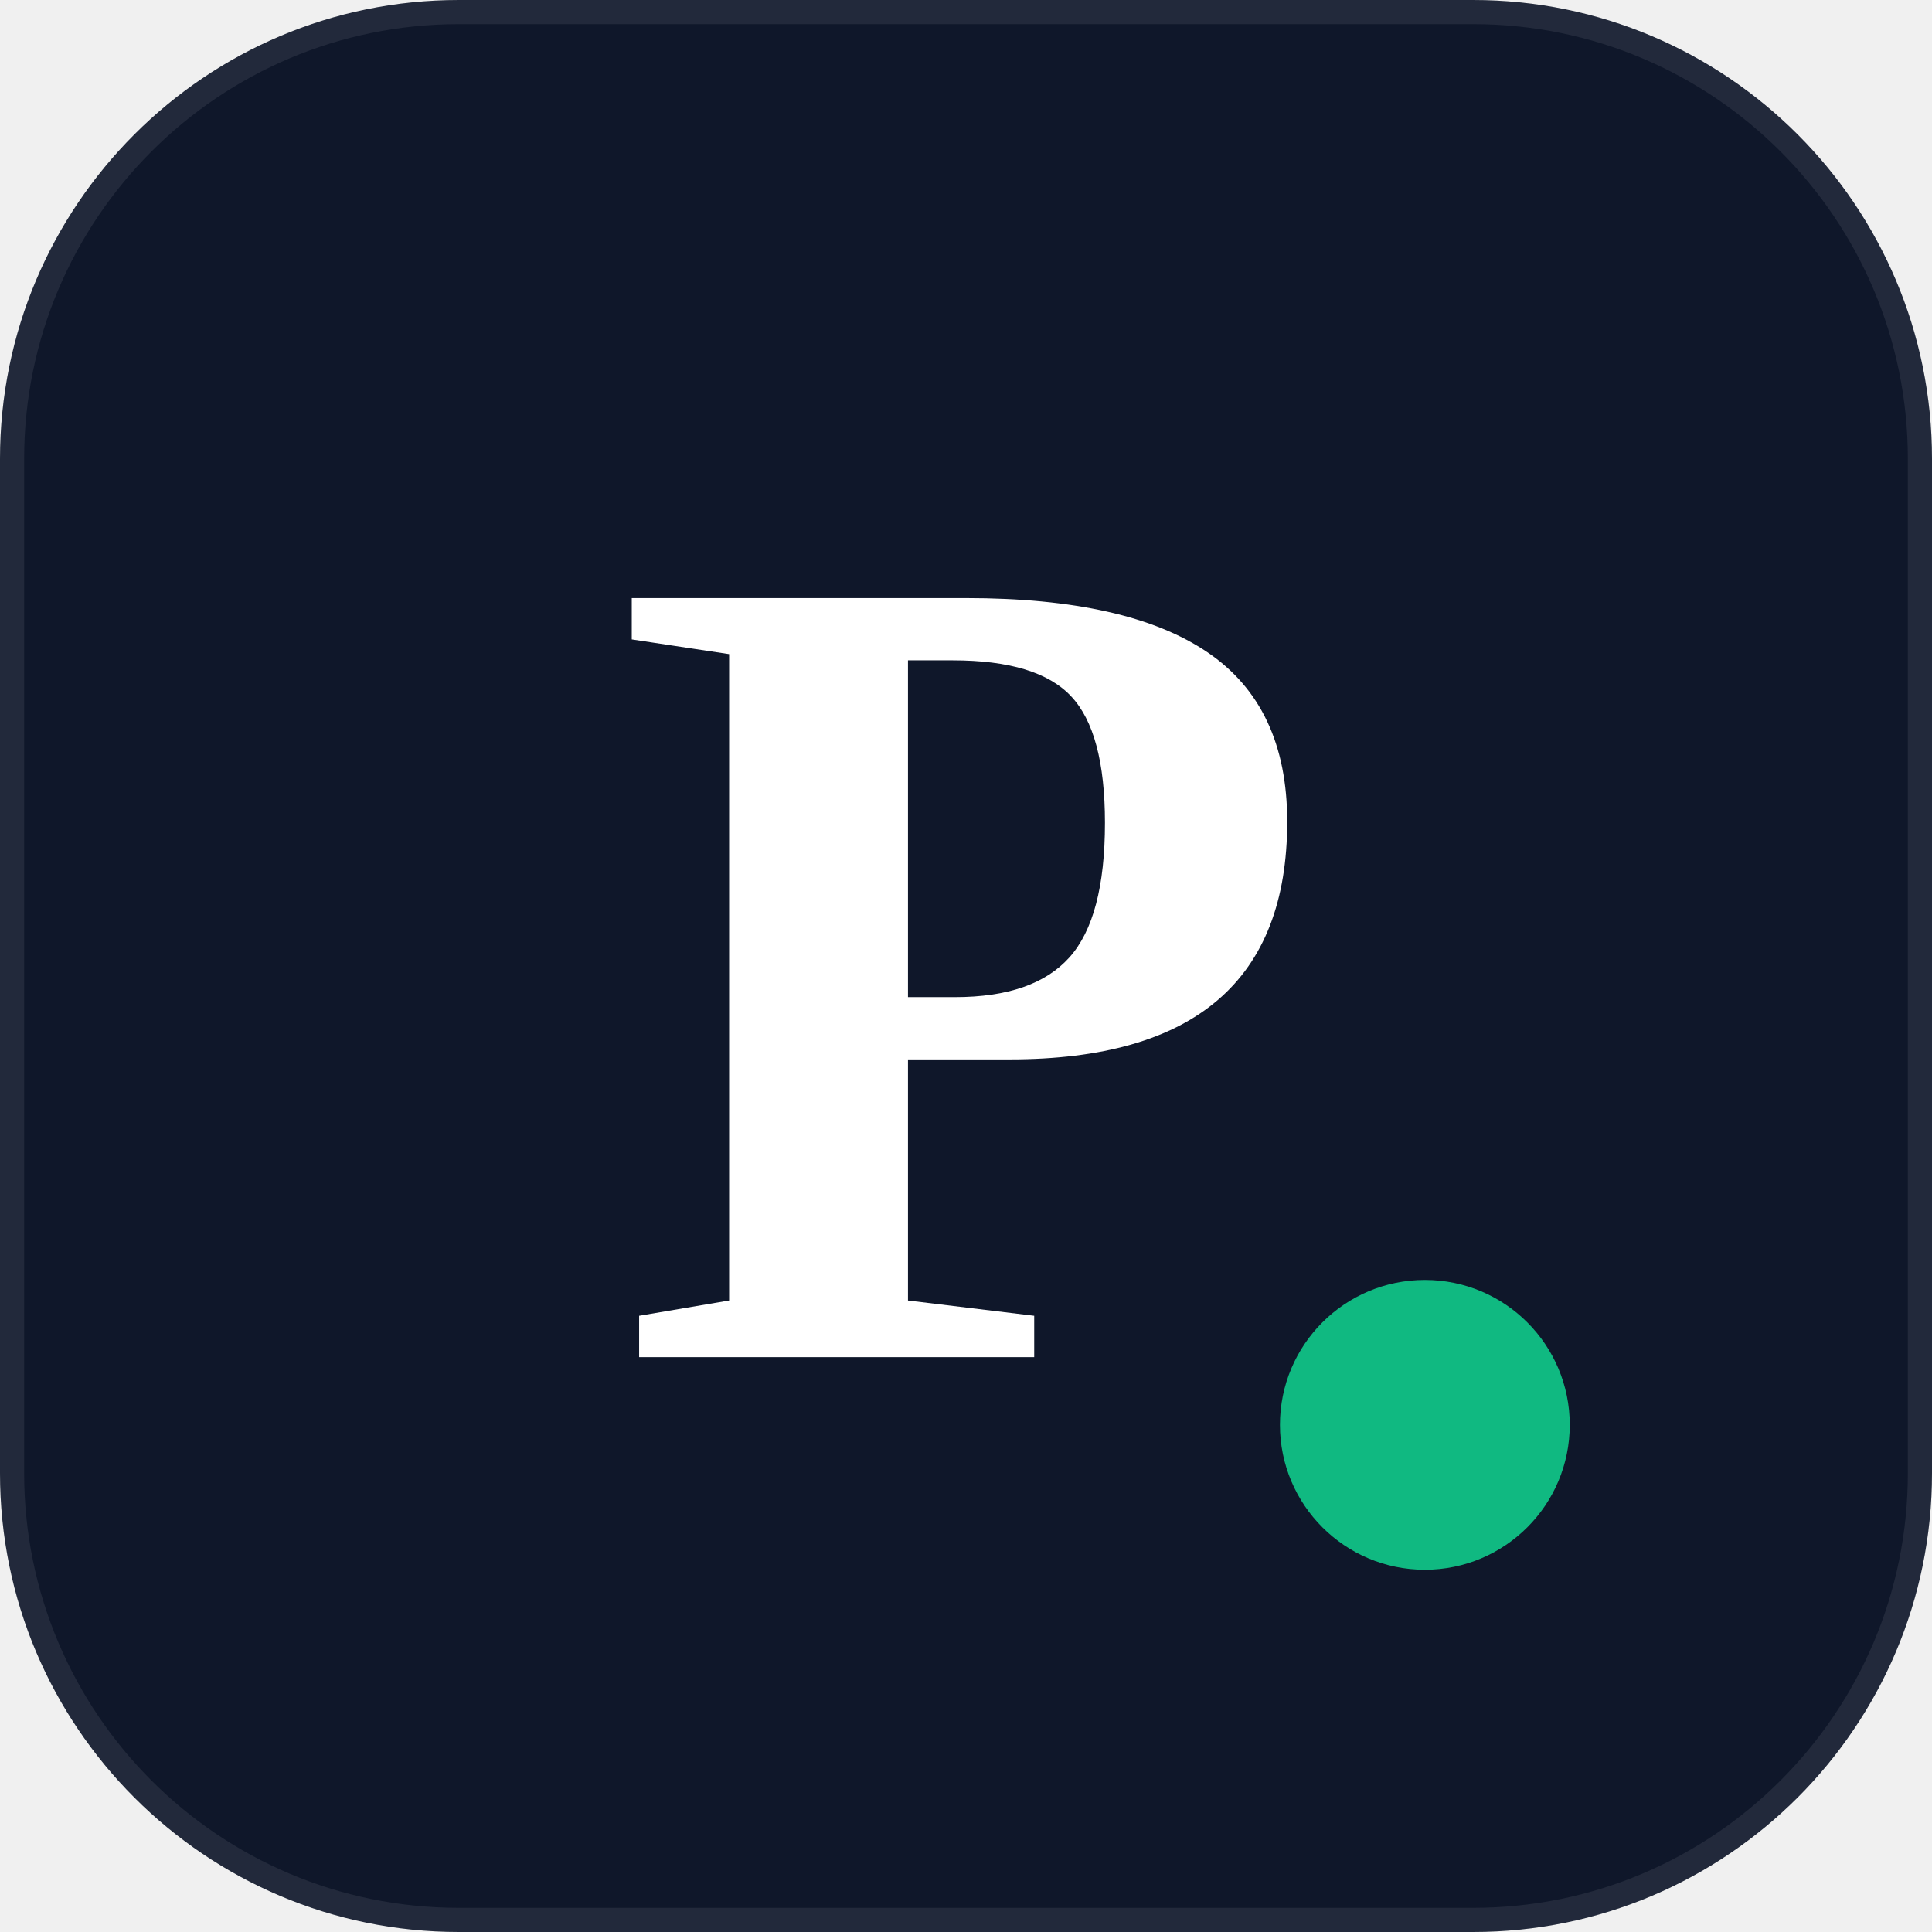
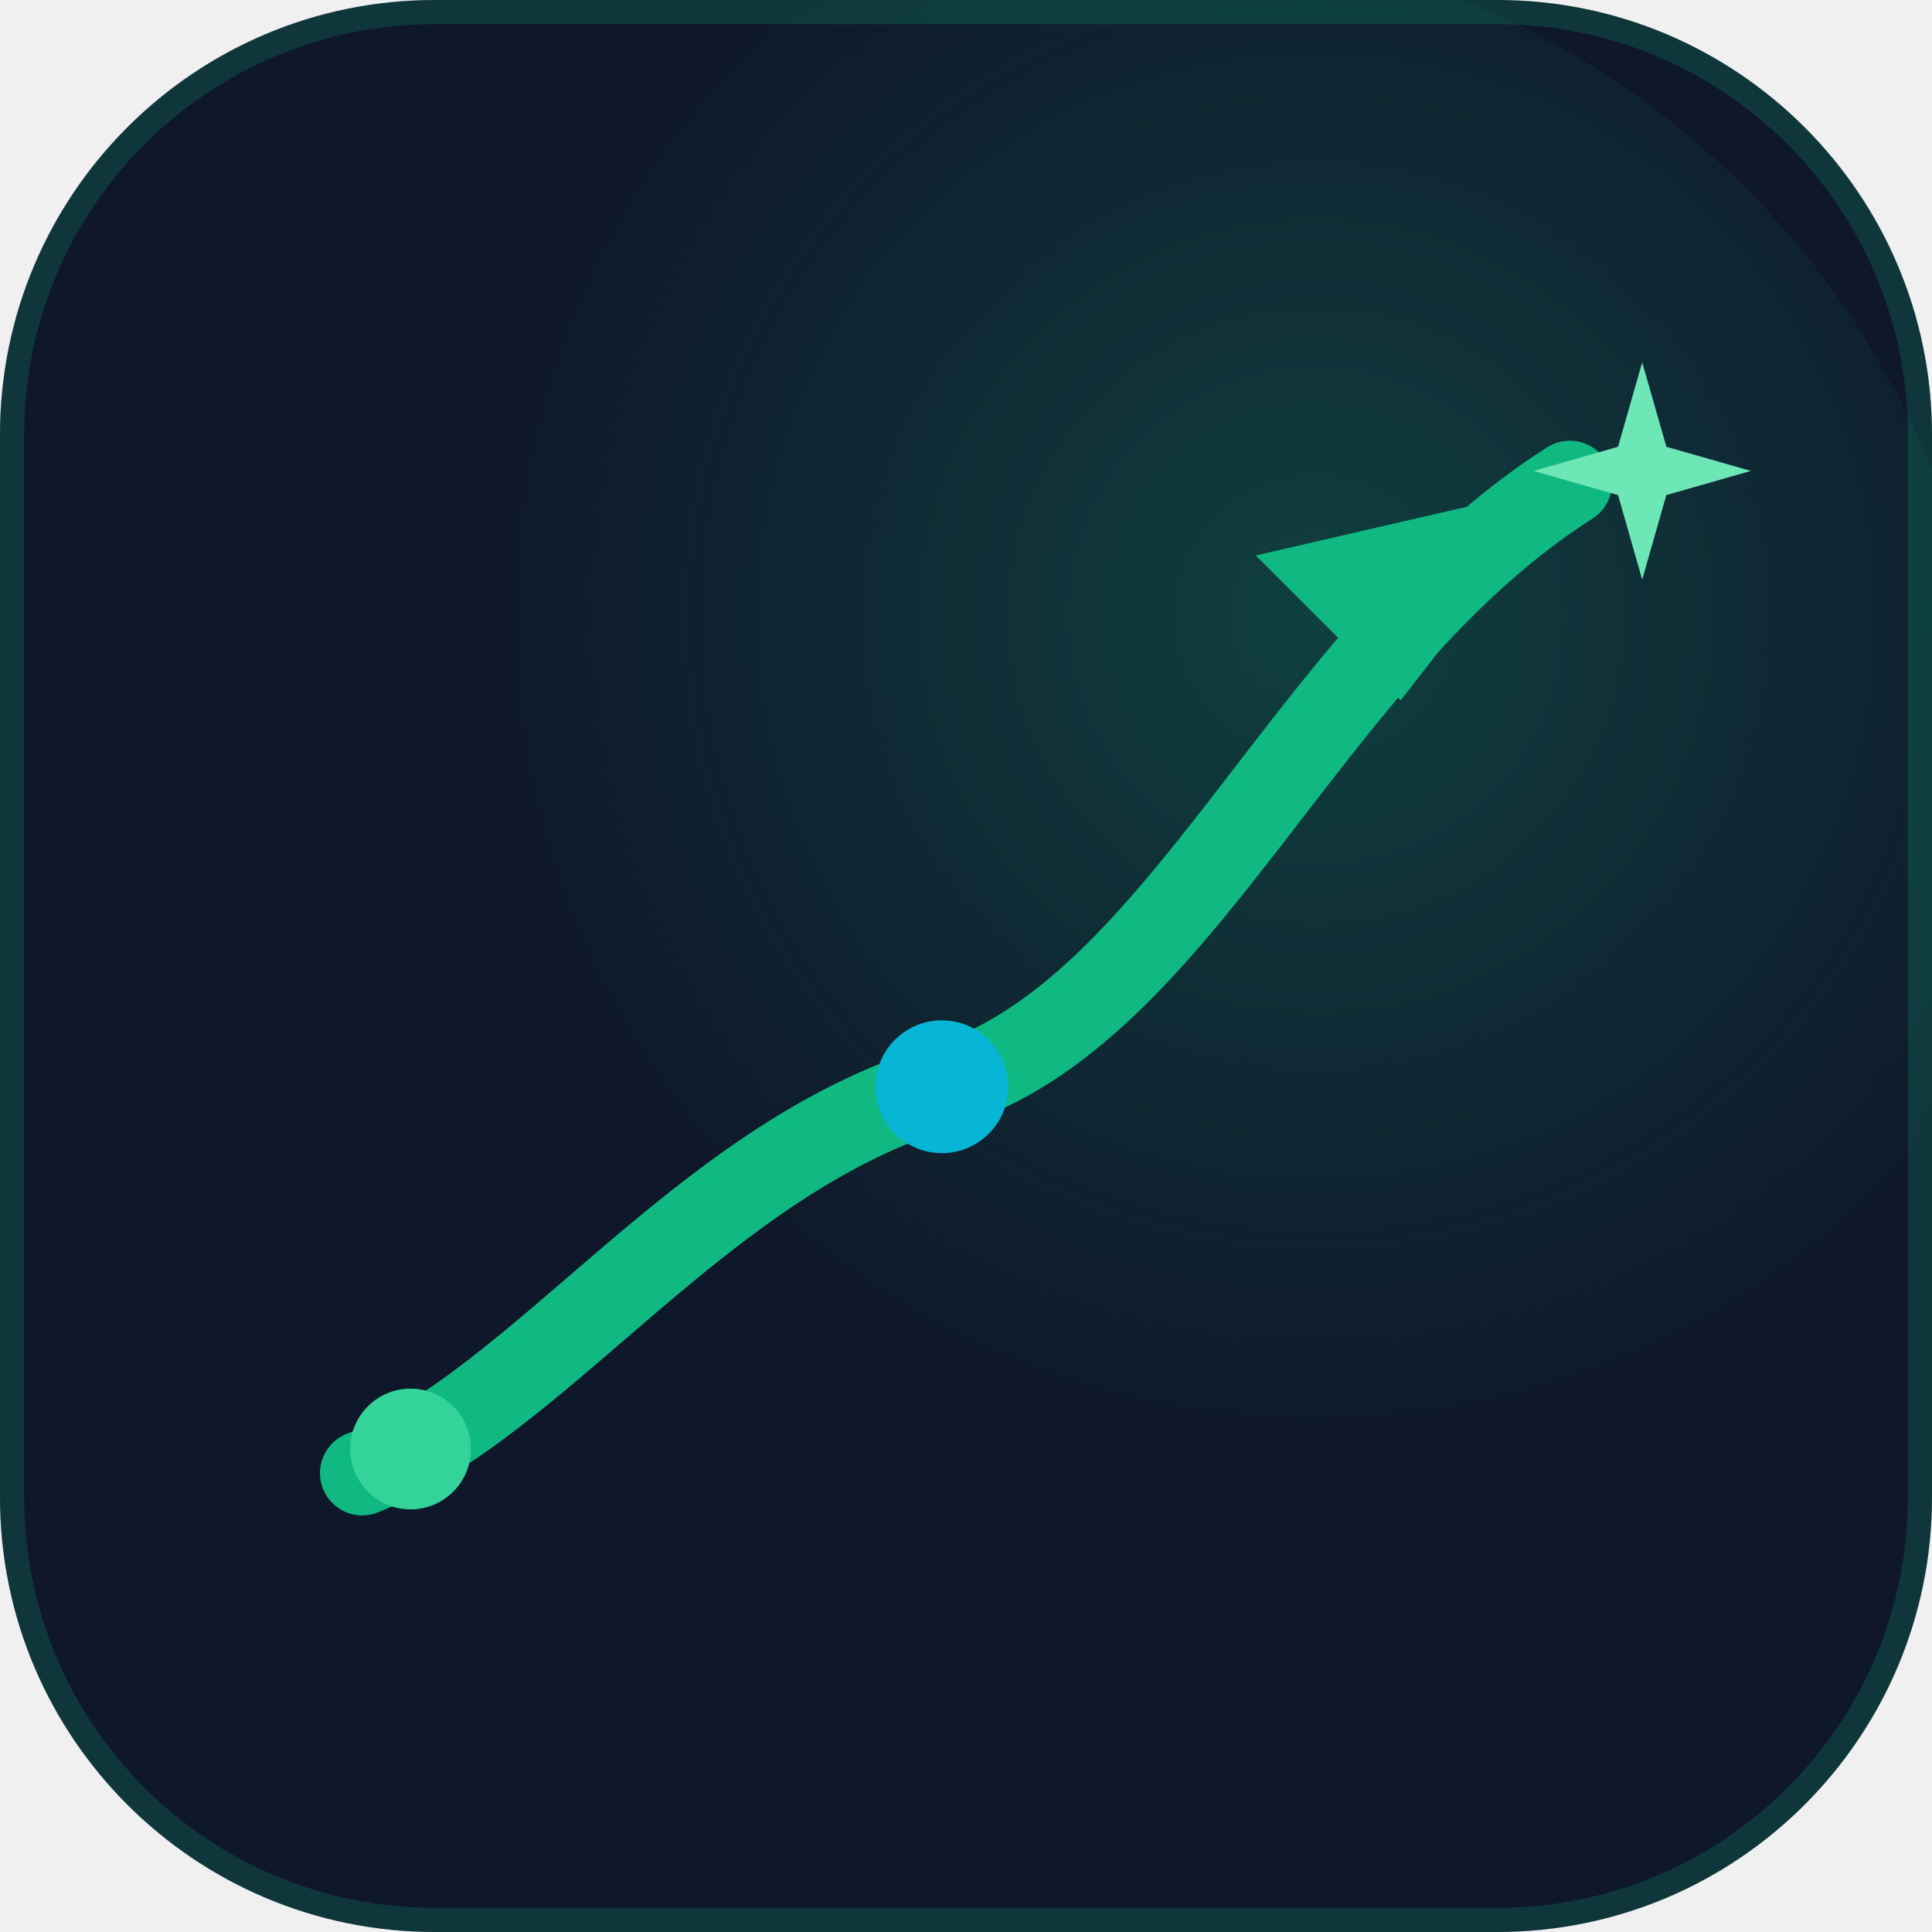
<svg xmlns="http://www.w3.org/2000/svg" viewBox="0 0 160 160" width="160" height="160">
-   <rect width="160" height="160" rx="38" fill="#0F172A" />
-   <rect x="1" y="1" width="158" height="158" rx="37" fill="none" stroke="rgba(255,255,255,0.08)" stroke-width="2" />
-   <text x="50%" y="50%" dominant-baseline="central" text-anchor="middle" font-family="Georgia, 'Times New Roman', serif" font-size="96" font-weight="700" fill="white" letter-spacing="-2">P</text>
-   <circle cx="118" cy="118" r="12" fill="#10B981" />
+   <rect width="160" height="160" rx="36" fill="#0F172A" />
+   <rect x="1" y="1" width="158" height="158" rx="35" fill="none" stroke="rgba(16,185,129,0.2)" stroke-width="2" />
+   <radialGradient id="g" cx="60%" cy="40%" r="50%">
+     <stop offset="0%" stop-color="#10B981" stop-opacity="0.25" />
+     <stop offset="100%" stop-color="#10B981" stop-opacity="0" />
+   </radialGradient>
+   <circle cx="95" cy="65" r="70" fill="url(#g)" />
+   <path d="M 30 122 C 45 116, 58 96, 78 90 C 98 84, 108 54, 130 40" fill="none" stroke="#10B981" stroke-width="7" stroke-linecap="round" />
+   <circle cx="34" cy="120" r="5" fill="#34D399" />
+   <circle cx="78" cy="90" r="5.5" fill="#06B6D4" />
+   <path d="M 130 40 L 104 46 L 116 58 Z" fill="#10B981" />
+   <path d="M 136 30 L 138 37 L 145 39 L 138 41 L 136 48 L 134 41 L 127 39 L 134 37 Z" fill="#6EE7B7" />
</svg>
